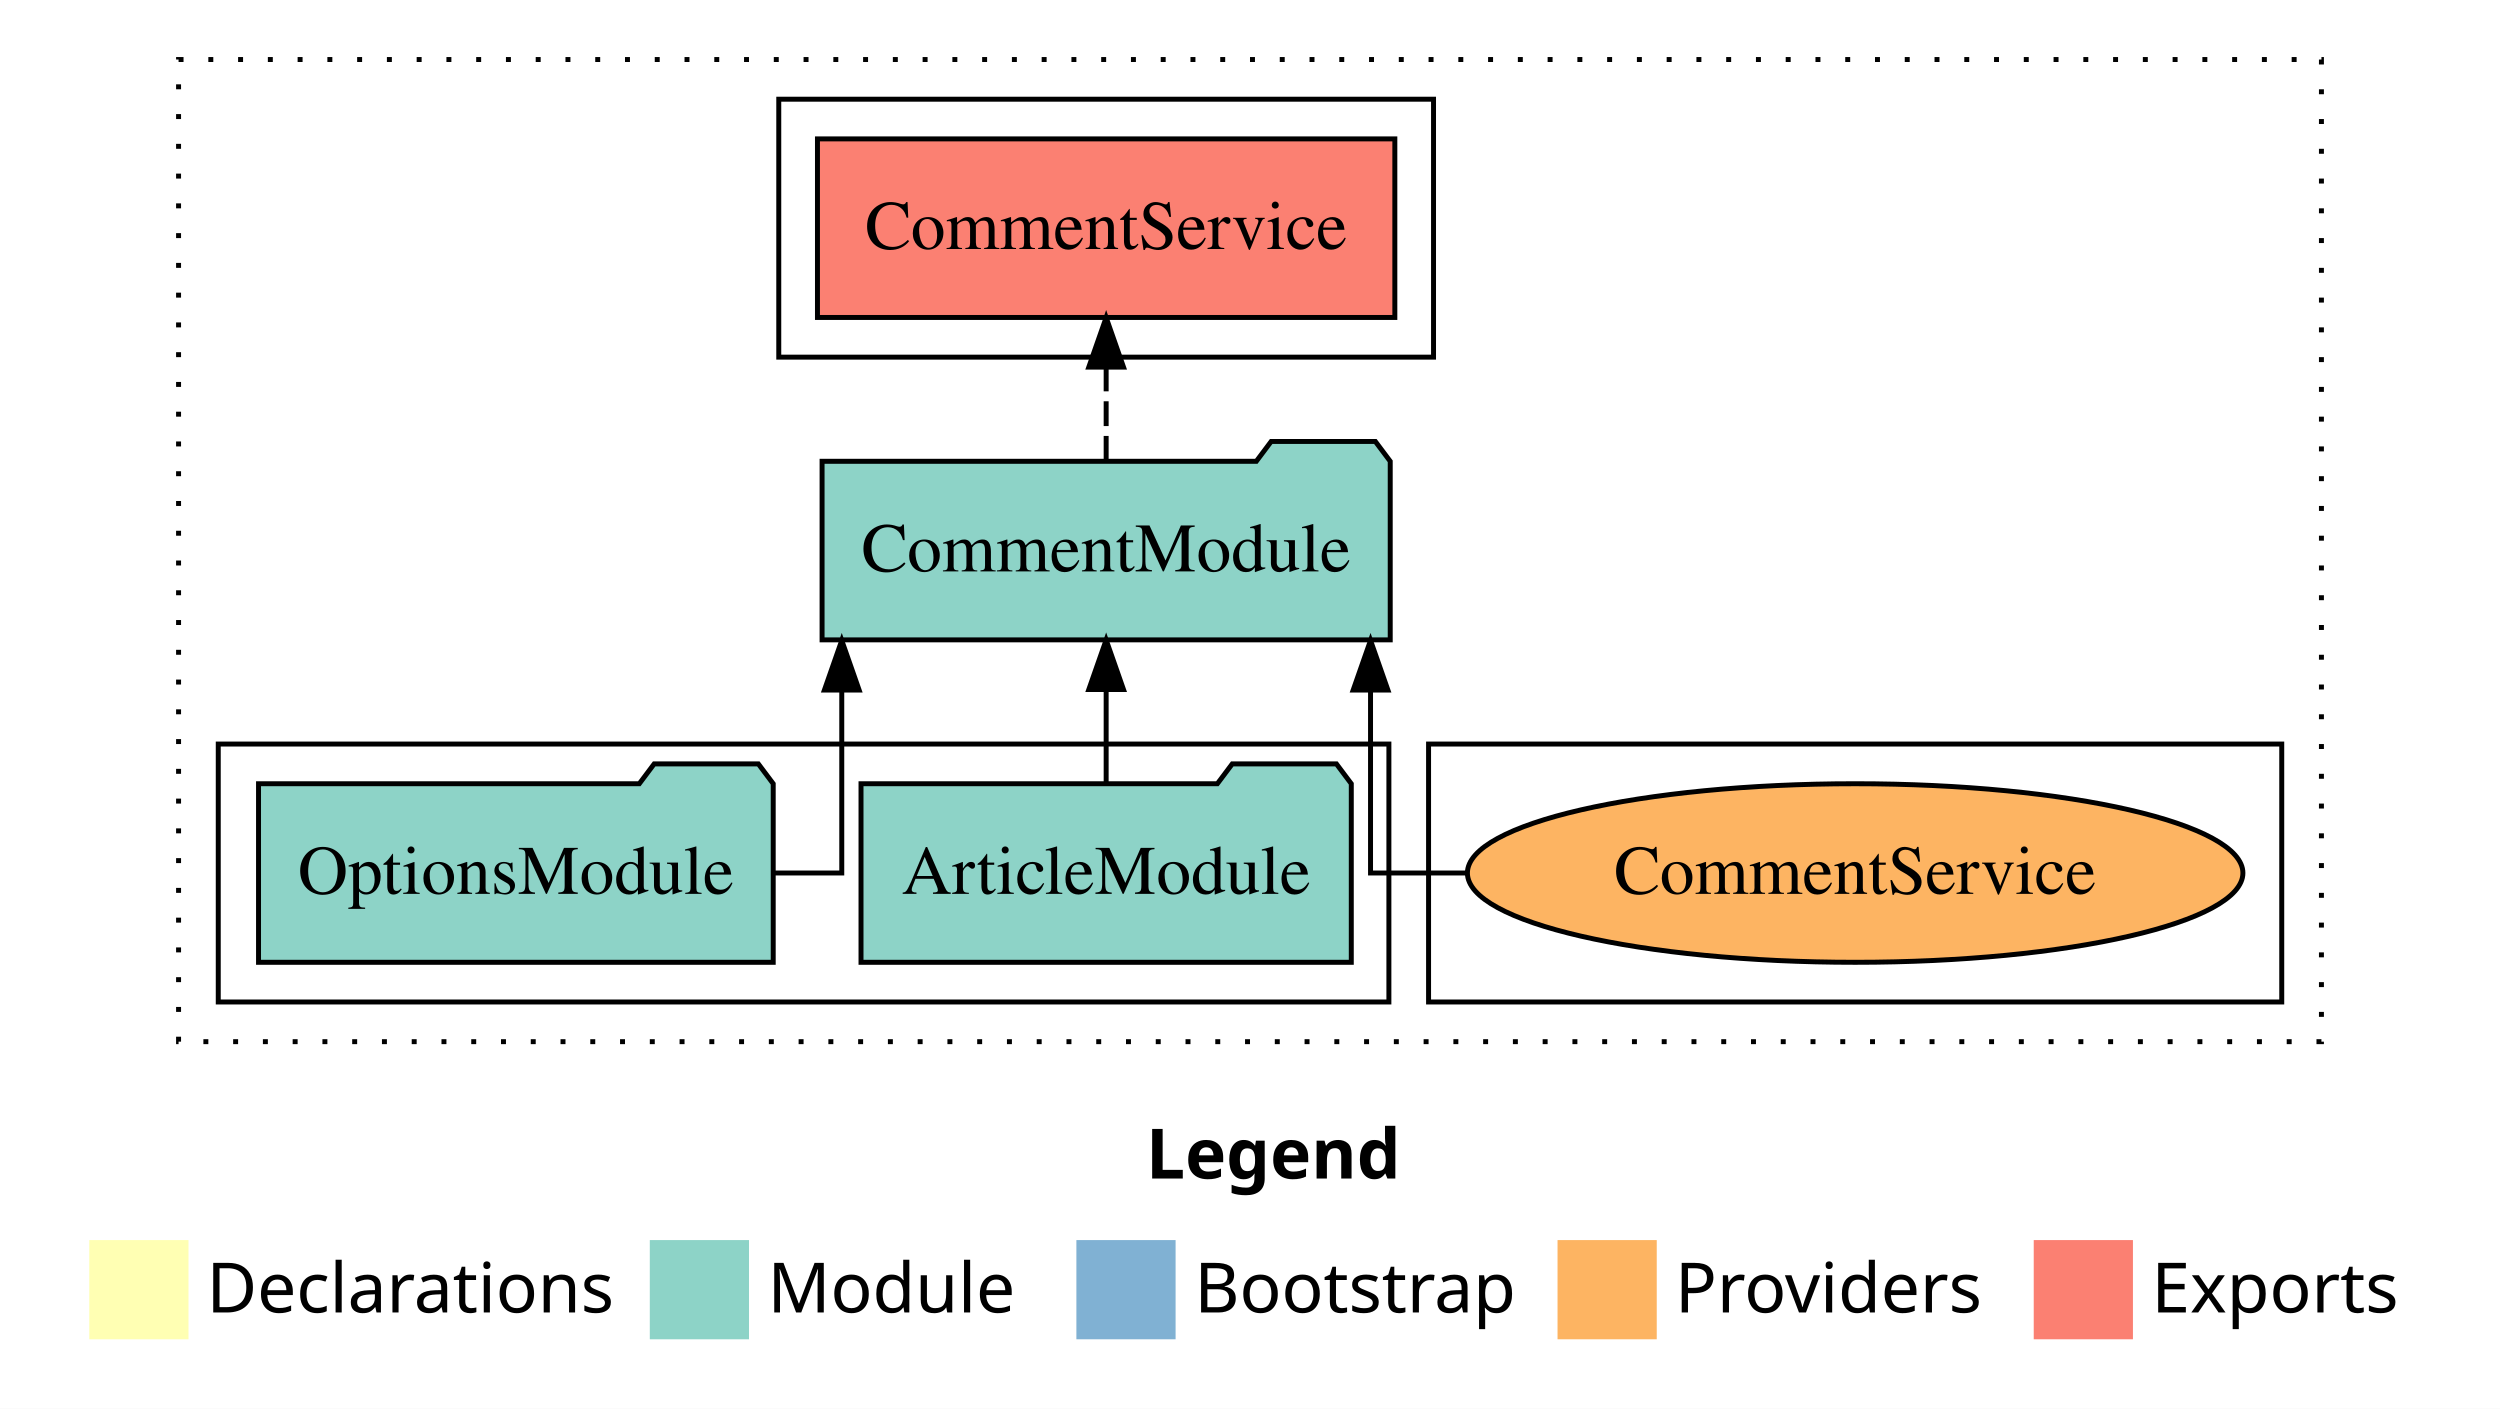
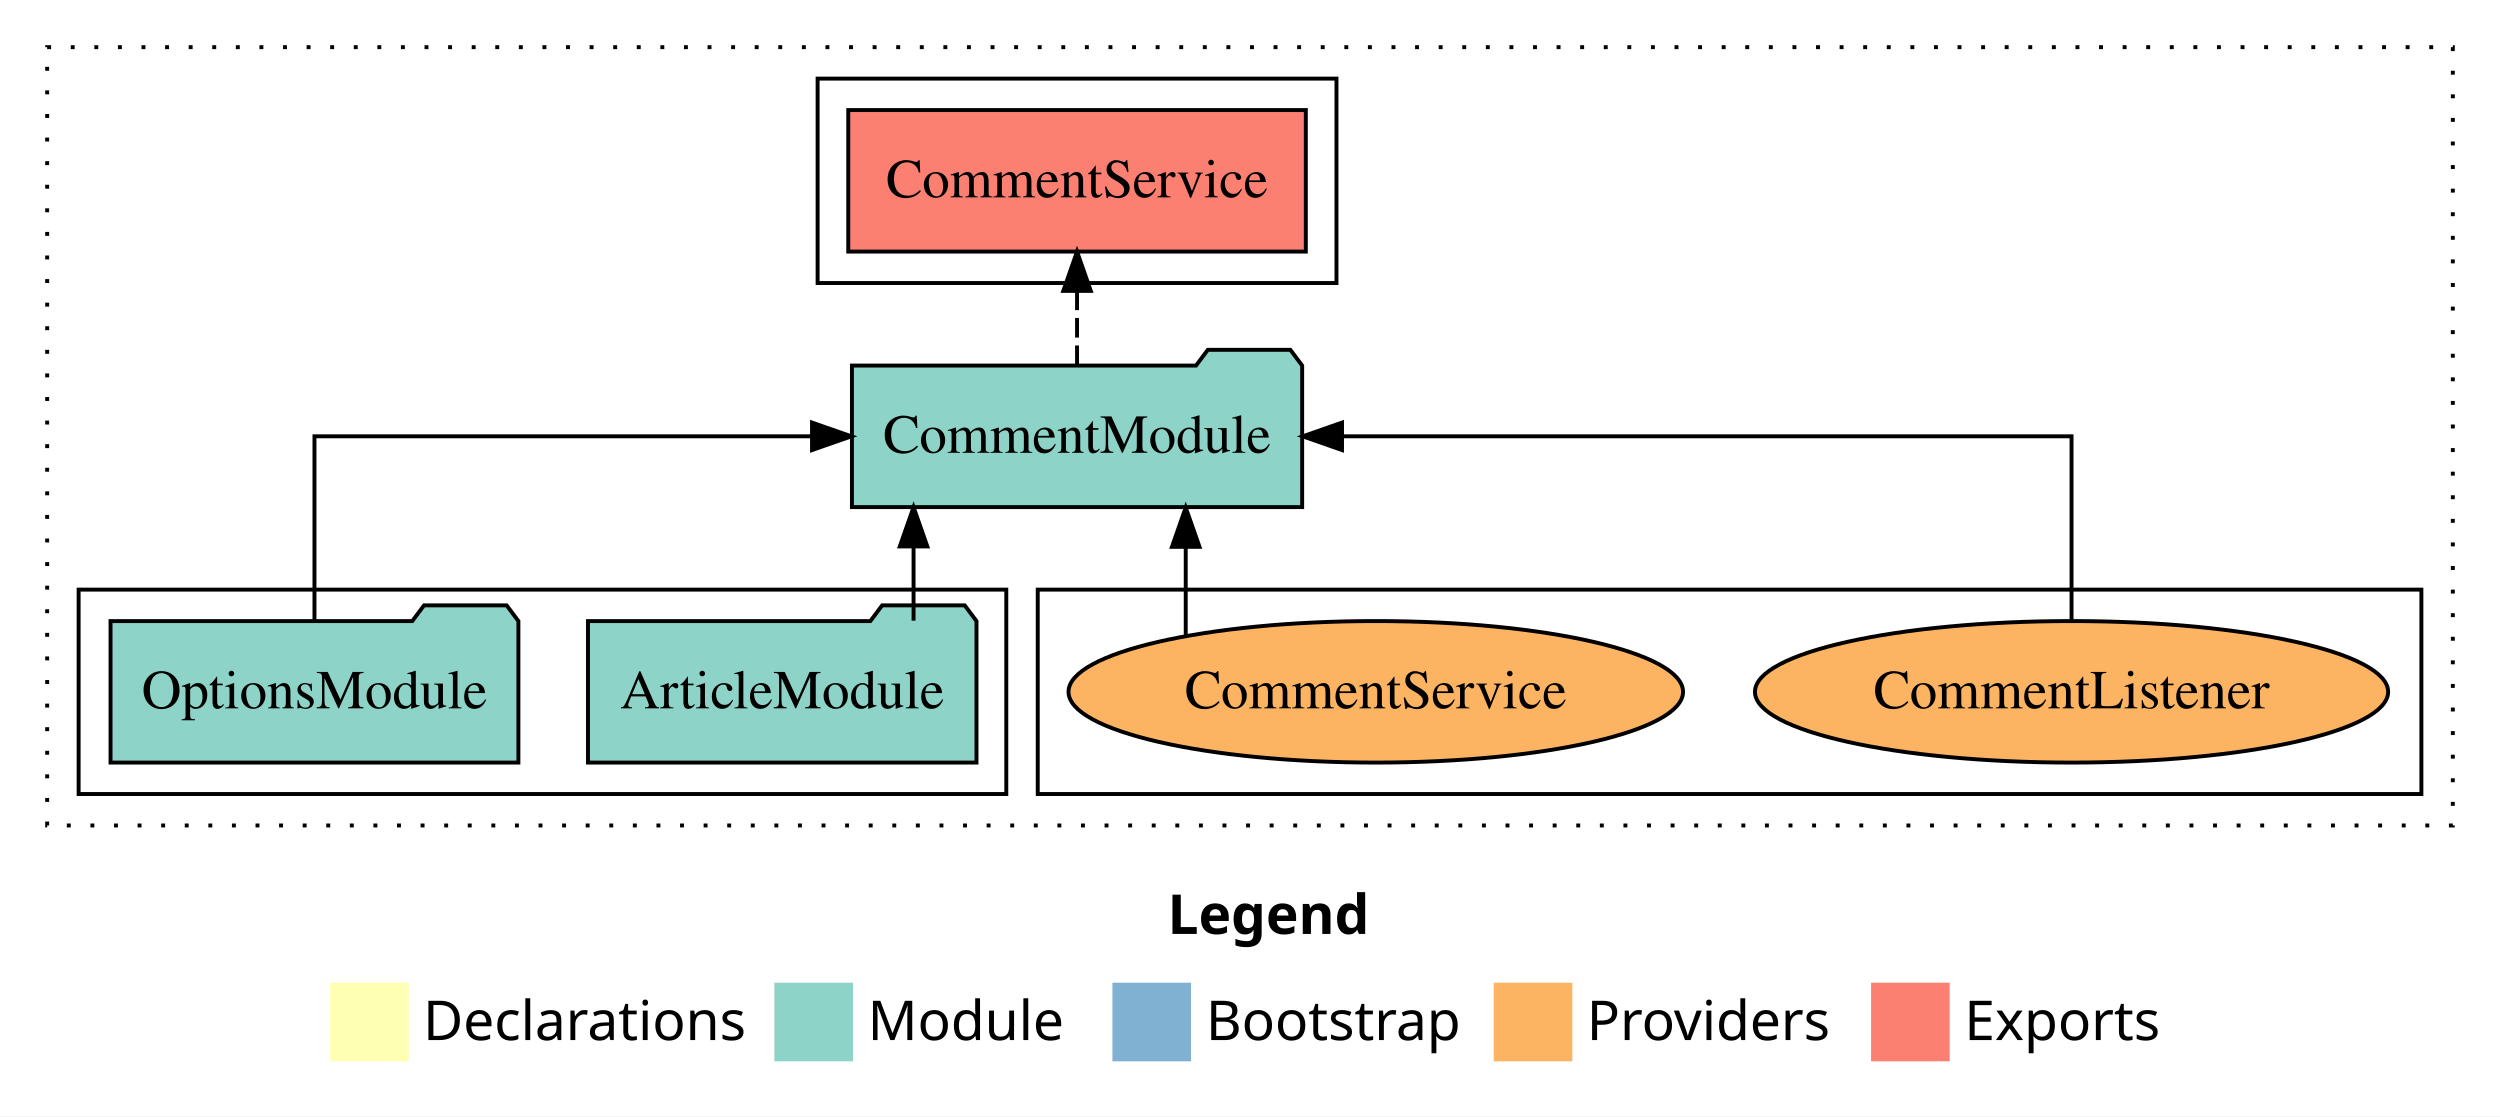
- <svg xmlns="http://www.w3.org/2000/svg" width="504pt" height="284pt" viewBox="0.00 0.00 504.00 284.00">
+ <svg xmlns="http://www.w3.org/2000/svg" width="636pt" height="284pt" viewBox="0.00 0.00 636.00 284.00">
  <g id="graph0" class="graph" transform="scale(1 1) rotate(0) translate(4 280)">
-     <polygon fill="white" stroke="transparent" points="-4,4 -4,-280 500,-280 500,4 -4,4" />
-     <text text-anchor="start" x="227.01" y="-42.4" font-family="Times-12" font-weight="bold" font-size="14.00">Legend</text>
-     <polygon fill="#ffffb3" stroke="transparent" points="14,-10 14,-30 34,-30 34,-10 14,-10" />
-     <text text-anchor="start" x="37.63" y="-15.4" font-family="Times-12" font-size="14.00">  Declarations</text>
-     <polygon fill="#8dd3c7" stroke="transparent" points="127,-10 127,-30 147,-30 147,-10 127,-10" />
-     <text text-anchor="start" x="150.73" y="-15.4" font-family="Times-12" font-size="14.00">  Module</text>
-     <polygon fill="#80b1d3" stroke="transparent" points="213,-10 213,-30 233,-30 233,-10 213,-10" />
-     <text text-anchor="start" x="236.78" y="-15.4" font-family="Times-12" font-size="14.00">  Bootstrap</text>
-     <polygon fill="#fdb462" stroke="transparent" points="310,-10 310,-30 330,-30 330,-10 310,-10" />
-     <text text-anchor="start" x="333.67" y="-15.4" font-family="Times-12" font-size="14.00">  Providers</text>
-     <polygon fill="#fb8072" stroke="transparent" points="406,-10 406,-30 426,-30 426,-10 406,-10" />
-     <text text-anchor="start" x="429.73" y="-15.4" font-family="Times-12" font-size="14.00">  Exports</text>
+     <polygon fill="white" stroke="transparent" points="-4,4 -4,-280 632,-280 632,4 -4,4" />
+     <text text-anchor="start" x="293.01" y="-42.4" font-family="Times-12" font-weight="bold" font-size="14.00">Legend</text>
+     <polygon fill="#ffffb3" stroke="transparent" points="80,-10 80,-30 100,-30 100,-10 80,-10" />
+     <text text-anchor="start" x="103.63" y="-15.4" font-family="Times-12" font-size="14.00">  Declarations</text>
+     <polygon fill="#8dd3c7" stroke="transparent" points="193,-10 193,-30 213,-30 213,-10 193,-10" />
+     <text text-anchor="start" x="216.73" y="-15.4" font-family="Times-12" font-size="14.00">  Module</text>
+     <polygon fill="#80b1d3" stroke="transparent" points="279,-10 279,-30 299,-30 299,-10 279,-10" />
+     <text text-anchor="start" x="302.78" y="-15.4" font-family="Times-12" font-size="14.00">  Bootstrap</text>
+     <polygon fill="#fdb462" stroke="transparent" points="376,-10 376,-30 396,-30 396,-10 376,-10" />
+     <text text-anchor="start" x="399.67" y="-15.4" font-family="Times-12" font-size="14.00">  Providers</text>
+     <polygon fill="#fb8072" stroke="transparent" points="472,-10 472,-30 492,-30 492,-10 472,-10" />
+     <text text-anchor="start" x="495.73" y="-15.4" font-family="Times-12" font-size="14.00">  Exports</text>
    <g id="clust1" class="cluster">
-       <polygon fill="none" stroke="black" stroke-dasharray="1,5" points="32,-70 32,-268 464,-268 464,-70 32,-70" />
+       <polygon fill="none" stroke="black" stroke-dasharray="1,5" points="8,-70 8,-268 620,-268 620,-70 8,-70" />
    </g>
    <g id="clust6" class="cluster">
-       <polygon fill="none" stroke="black" points="284,-78 284,-130 456,-130 456,-78 284,-78" />
+       <polygon fill="none" stroke="black" points="260,-78 260,-130 612,-130 612,-78 260,-78" />
    </g>
    <g id="clust4" class="cluster">
-       <polygon fill="none" stroke="black" points="153,-208 153,-260 285,-260 285,-208 153,-208" />
+       <polygon fill="none" stroke="black" points="204,-208 204,-260 336,-260 336,-208 204,-208" />
    </g>
    <g id="clust3" class="cluster">
-       <polygon fill="none" stroke="black" points="40,-78 40,-130 276,-130 276,-78 40,-78" />
+       <polygon fill="none" stroke="black" points="16,-78 16,-130 252,-130 252,-78 16,-78" />
    </g>
    <g id="node1" class="node">
-       <polygon fill="#8dd3c7" stroke="black" points="268.42,-122 265.42,-126 244.42,-126 241.42,-122 169.58,-122 169.58,-86 268.42,-86 268.42,-122" />
-       <text text-anchor="middle" x="219" y="-99.8" font-family="Times,serif" font-size="14.00">ArticleModule</text>
+       <polygon fill="#8dd3c7" stroke="black" points="244.42,-122 241.42,-126 220.42,-126 217.42,-122 145.58,-122 145.58,-86 244.42,-86 244.42,-122" />
+       <text text-anchor="middle" x="195" y="-99.8" font-family="Times,serif" font-size="14.00">ArticleModule</text>
    </g>
    <g id="node3" class="node">
-       <polygon fill="#8dd3c7" stroke="black" points="276.27,-187 273.27,-191 252.27,-191 249.27,-187 161.73,-187 161.73,-151 276.27,-151 276.27,-187" />
-       <text text-anchor="middle" x="219" y="-164.8" font-family="Times,serif" font-size="14.00">CommentModule</text>
+       <polygon fill="#8dd3c7" stroke="black" points="327.27,-187 324.27,-191 303.27,-191 300.27,-187 212.73,-187 212.73,-151 327.27,-151 327.27,-187" />
+       <text text-anchor="middle" x="270" y="-164.8" font-family="Times,serif" font-size="14.00">CommentModule</text>
    </g>
    <g id="edge1" class="edge">
-       <path fill="none" stroke="black" d="M219,-122.11C219,-122.11 219,-140.99 219,-140.99" />
-       <polygon fill="black" stroke="black" points="215.5,-140.99 219,-150.99 222.5,-140.99 215.5,-140.99" />
+       <path fill="none" stroke="black" d="M228.41,-122.11C228.41,-122.11 228.41,-140.99 228.41,-140.99" />
+       <polygon fill="black" stroke="black" points="224.91,-140.99 228.41,-150.99 231.91,-140.99 224.91,-140.99" />
    </g>
    <g id="node2" class="node">
-       <polygon fill="#8dd3c7" stroke="black" points="151.88,-122 148.88,-126 127.88,-126 124.88,-122 48.12,-122 48.12,-86 151.88,-86 151.88,-122" />
-       <text text-anchor="middle" x="100" y="-99.8" font-family="Times,serif" font-size="14.00">OptionsModule</text>
+       <polygon fill="#8dd3c7" stroke="black" points="127.88,-122 124.88,-126 103.88,-126 100.88,-122 24.12,-122 24.12,-86 127.88,-86 127.88,-122" />
+       <text text-anchor="middle" x="76" y="-99.8" font-family="Times,serif" font-size="14.00">OptionsModule</text>
    </g>
    <g id="edge2" class="edge">
-       <path fill="none" stroke="black" d="M152.09,-104C160.06,-104 165.7,-104 165.7,-104 165.7,-104 165.7,-140.89 165.7,-140.89" />
-       <polygon fill="black" stroke="black" points="162.2,-140.89 165.7,-150.89 169.2,-140.89 162.2,-140.89" />
+       <path fill="none" stroke="black" d="M76,-122.11C76,-141.34 76,-169 76,-169 76,-169 202.58,-169 202.58,-169" />
+       <polygon fill="black" stroke="black" points="202.58,-172.5 212.58,-169 202.58,-165.5 202.58,-172.5" />
    </g>
    <g id="node4" class="node">
-       <polygon fill="#fb8072" stroke="black" points="277.2,-252 160.8,-252 160.8,-216 277.2,-216 277.2,-252" />
-       <text text-anchor="middle" x="219" y="-229.8" font-family="Times,serif" font-size="14.00">CommentService </text>
+       <polygon fill="#fb8072" stroke="black" points="328.2,-252 211.8,-252 211.8,-216 328.2,-216 328.2,-252" />
+       <text text-anchor="middle" x="270" y="-229.8" font-family="Times,serif" font-size="14.00">CommentService </text>
    </g>
    <g id="edge3" class="edge">
-       <path fill="none" stroke="black" stroke-dasharray="5,2" d="M219,-187.11C219,-187.11 219,-205.99 219,-205.99" />
-       <polygon fill="black" stroke="black" points="215.5,-205.99 219,-215.99 222.5,-205.99 215.5,-205.99" />
+       <path fill="none" stroke="black" stroke-dasharray="5,2" d="M270,-187.11C270,-187.11 270,-205.99 270,-205.99" />
+       <polygon fill="black" stroke="black" points="266.5,-205.99 270,-215.99 273.5,-205.99 266.5,-205.99" />
    </g>
    <g id="node5" class="node">
-       <ellipse fill="#fdb462" stroke="black" cx="370" cy="-104" rx="78.17" ry="18" />
-       <text text-anchor="middle" x="370" y="-99.8" font-family="Times,serif" font-size="14.00">CommentService</text>
+       <ellipse fill="#fdb462" stroke="black" cx="523" cy="-104" rx="80.54" ry="18" />
+       <text text-anchor="middle" x="523" y="-99.8" font-family="Times,serif" font-size="14.00">CommentListener</text>
    </g>
    <g id="edge4" class="edge">
-       <path fill="none" stroke="black" d="M291.6,-104C280.24,-104 272.3,-104 272.3,-104 272.3,-104 272.3,-140.89 272.3,-140.89" />
-       <polygon fill="black" stroke="black" points="268.8,-140.89 272.3,-150.89 275.8,-140.89 268.8,-140.89" />
+       <path fill="none" stroke="black" d="M523,-122.11C523,-141.34 523,-169 523,-169 523,-169 337.41,-169 337.41,-169" />
+       <polygon fill="black" stroke="black" points="337.41,-165.5 327.41,-169 337.41,-172.5 337.41,-165.5" />
+     </g>
+     <g id="node6" class="node">
+       <ellipse fill="#fdb462" stroke="black" cx="346" cy="-104" rx="78.17" ry="18" />
+       <text text-anchor="middle" x="346" y="-99.8" font-family="Times,serif" font-size="14.00">CommentService</text>
+     </g>
+     <g id="edge5" class="edge">
+       <path fill="none" stroke="black" d="M297.65,-118.43C297.65,-118.43 297.65,-140.89 297.65,-140.89" />
+       <polygon fill="black" stroke="black" points="294.15,-140.89 297.65,-150.89 301.15,-140.89 294.15,-140.89" />
    </g>
  </g>
</svg>
